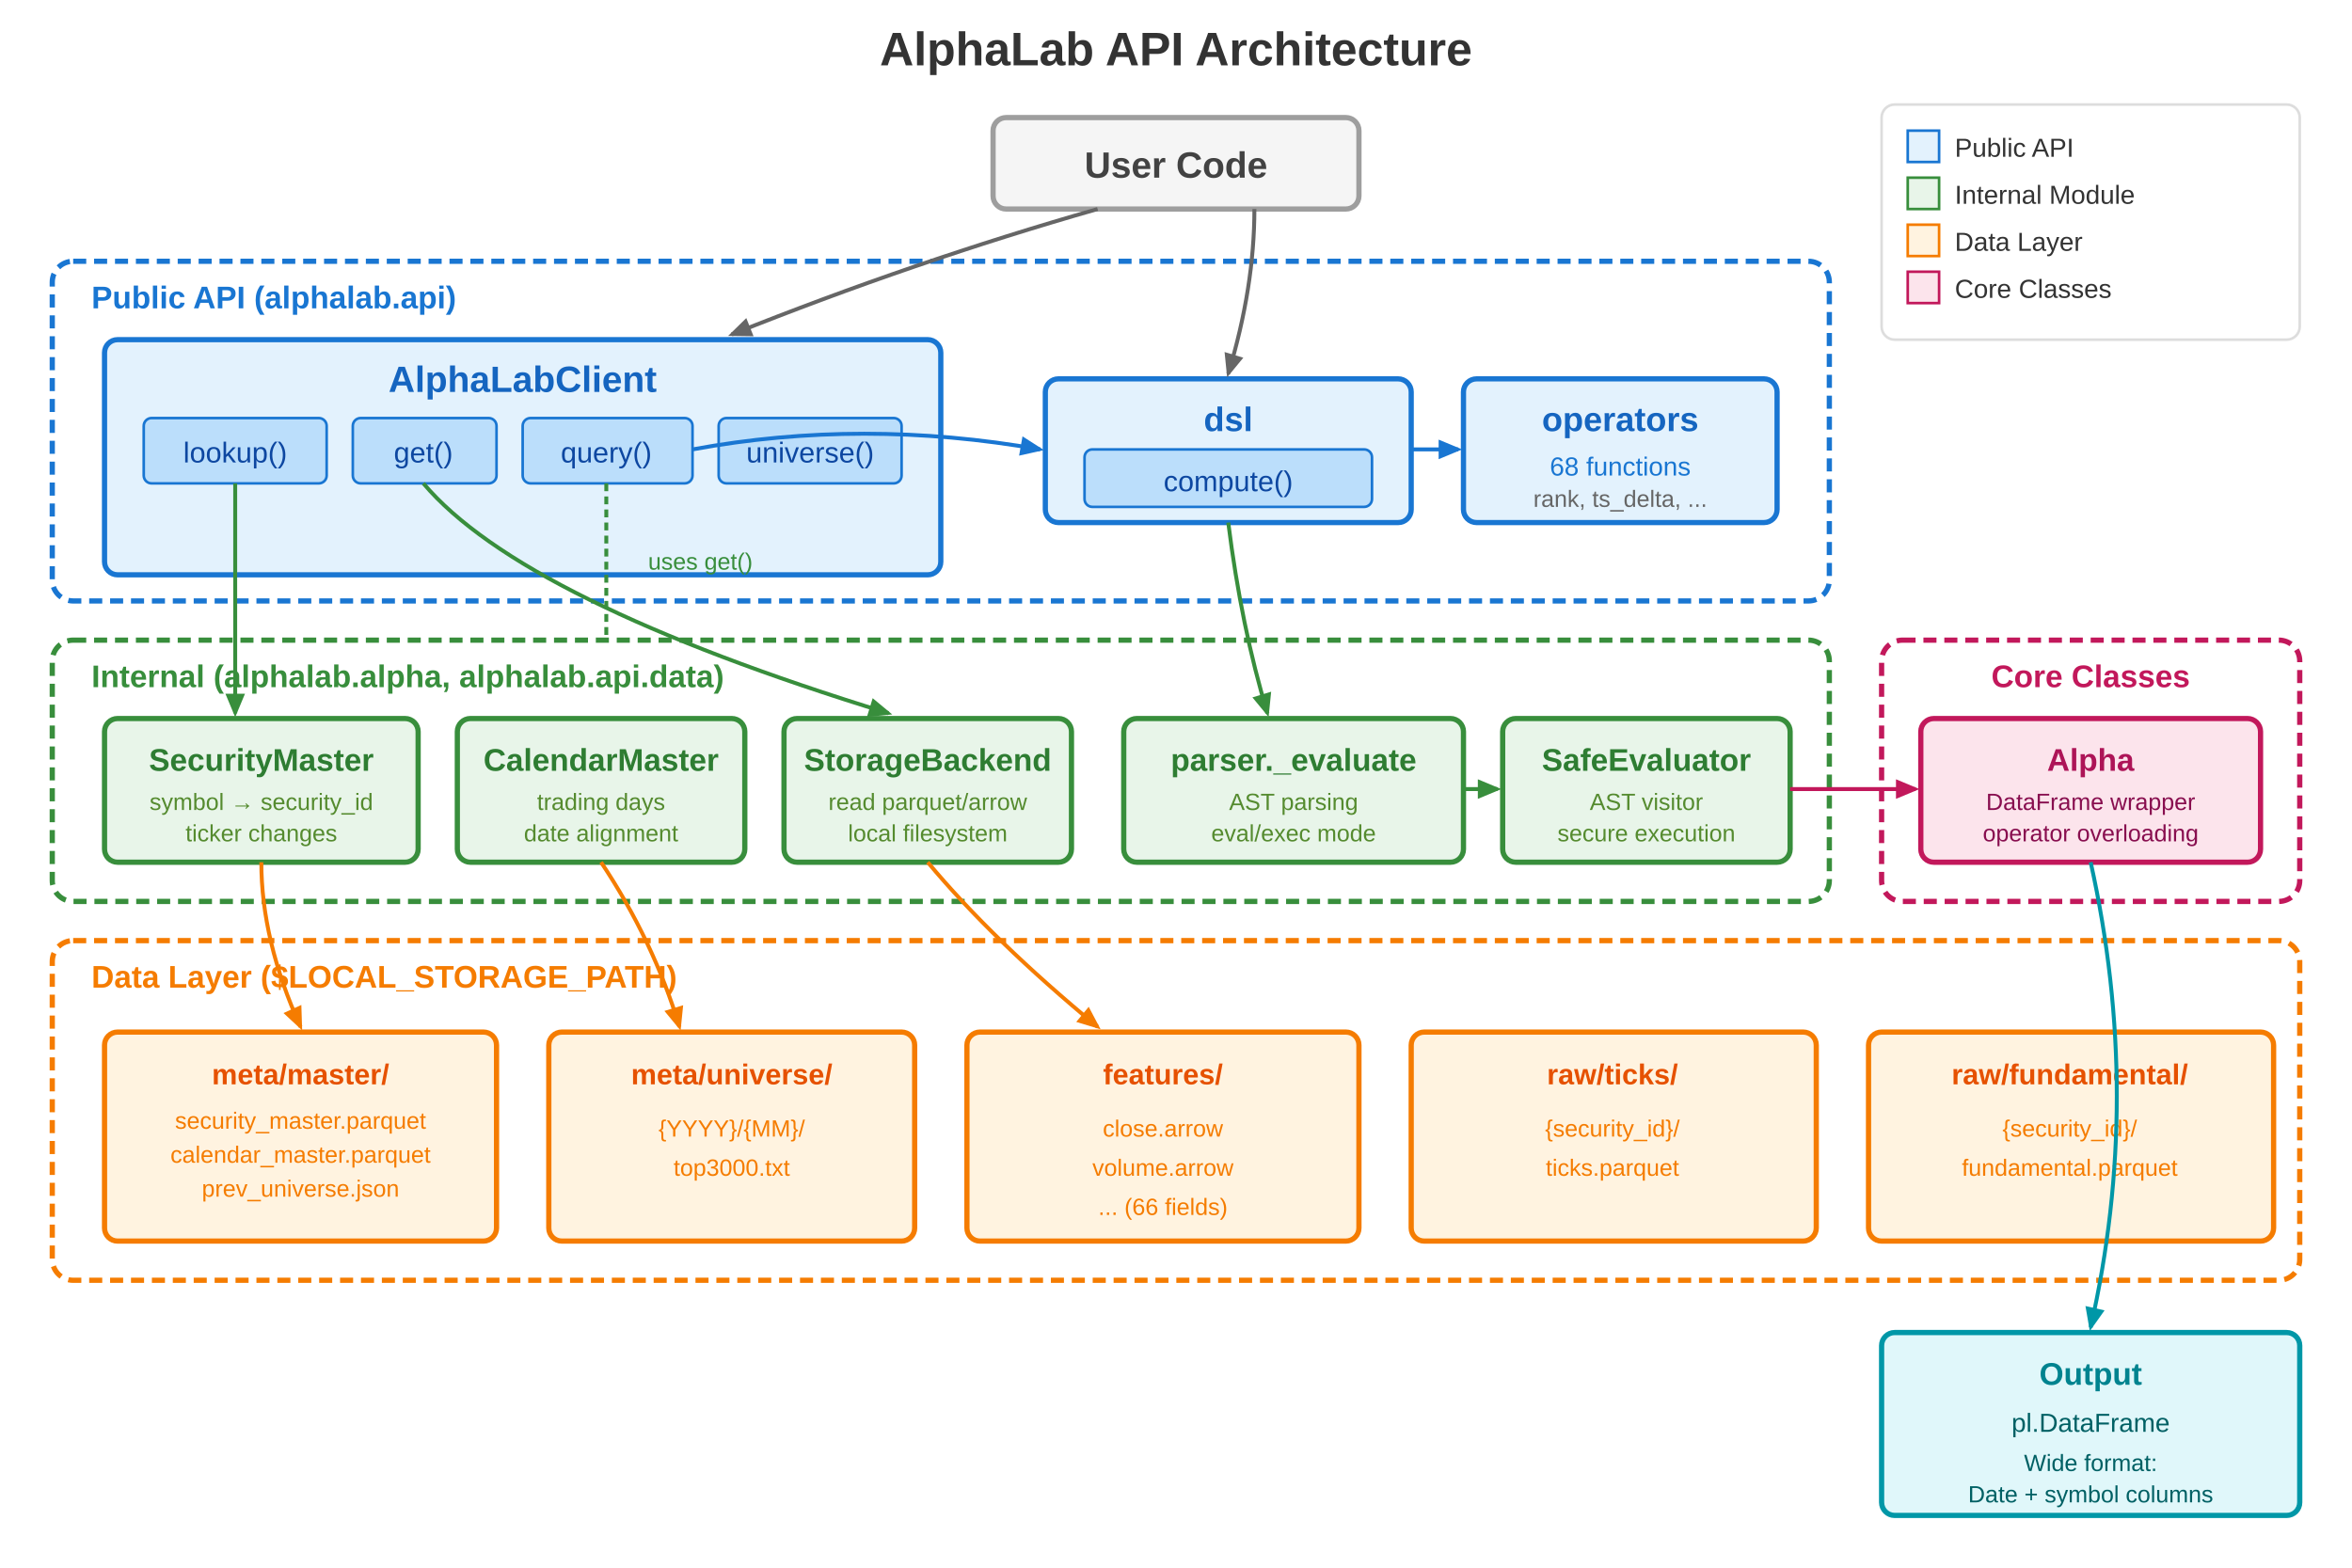
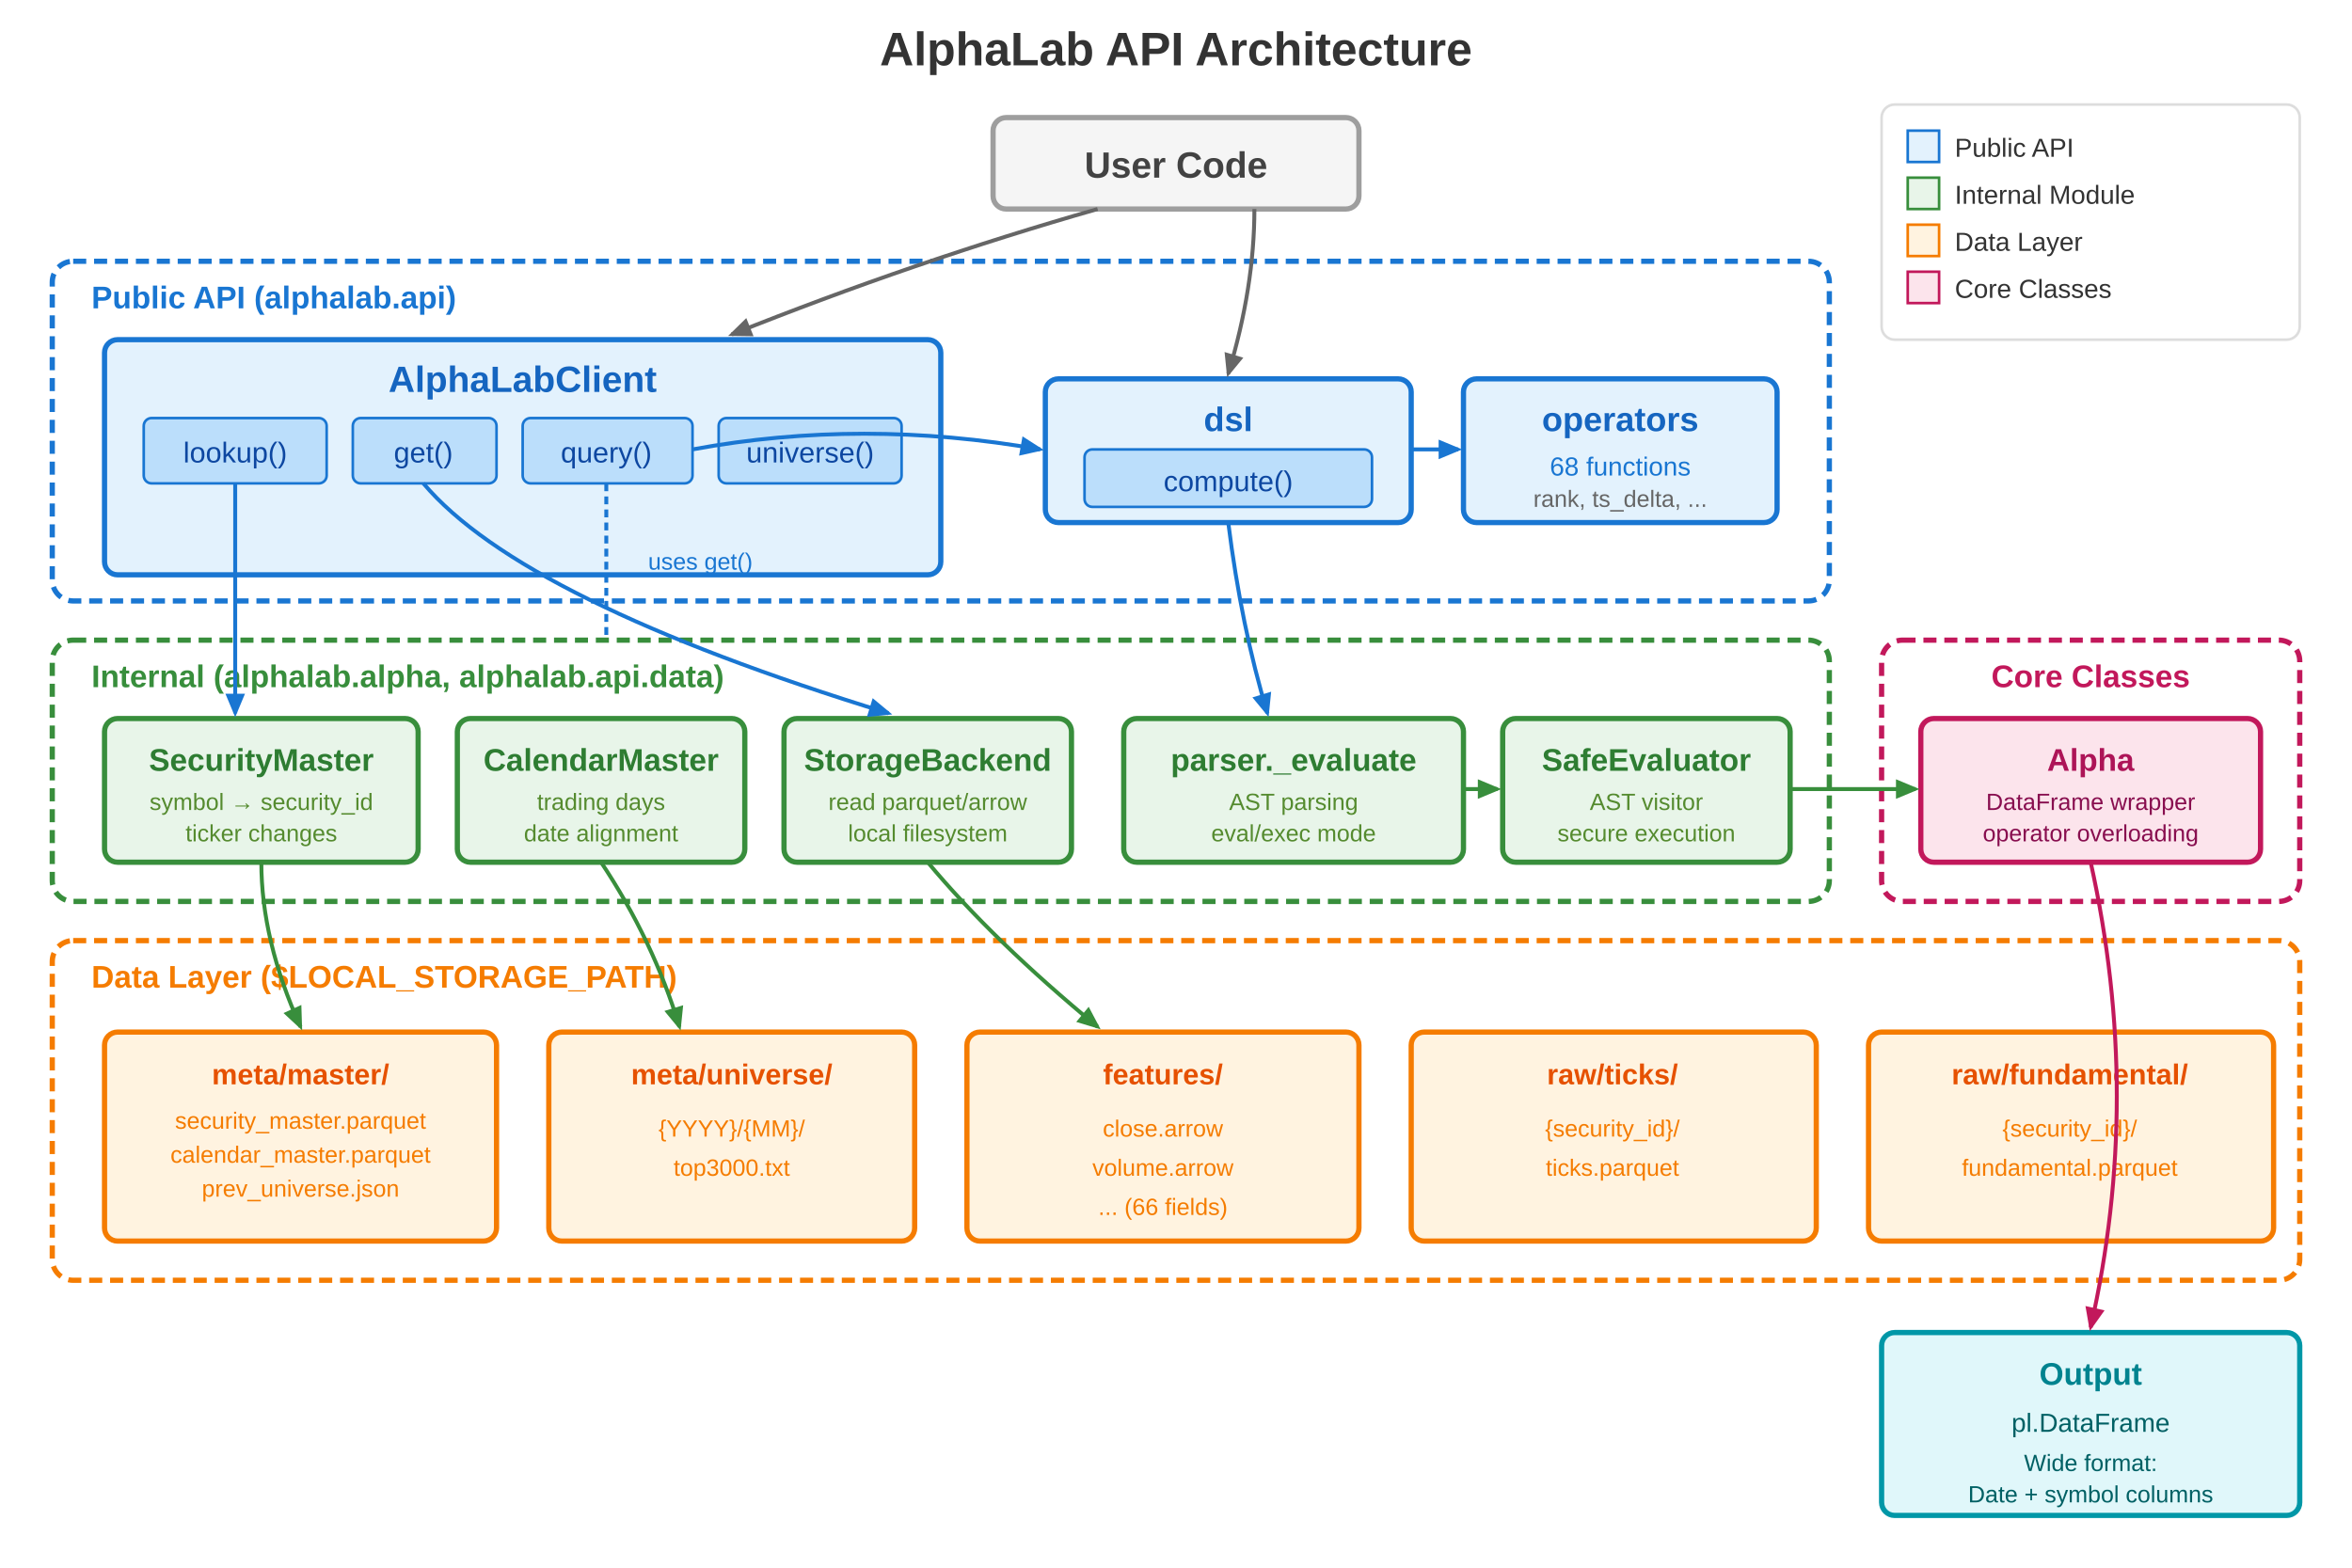
<svg xmlns="http://www.w3.org/2000/svg" viewBox="0 0 900 600">
  <defs>
    <marker id="arrow" markerWidth="6" markerHeight="5" refX="5" refY="2.5" orient="auto">
      <polygon points="0 0, 6 2.5, 0 5" fill="#666" />
    </marker>
    <marker id="arrow-blue" markerWidth="6" markerHeight="5" refX="5" refY="2.5" orient="auto">
      <polygon points="0 0, 6 2.5, 0 5" fill="#1976d2" />
    </marker>
    <marker id="arrow-green" markerWidth="6" markerHeight="5" refX="5" refY="2.5" orient="auto">
      <polygon points="0 0, 6 2.5, 0 5" fill="#388e3c" />
    </marker>
    <marker id="arrow-pink" markerWidth="6" markerHeight="5" refX="5" refY="2.5" orient="auto">
      <polygon points="0 0, 6 2.5, 0 5" fill="#c2185b" />
    </marker>
    <marker id="arrow-orange" markerWidth="6" markerHeight="5" refX="5" refY="2.5" orient="auto">
      <polygon points="0 0, 6 2.5, 0 5" fill="#f57c00" />
    </marker>
    <marker id="arrow-cyan" markerWidth="6" markerHeight="5" refX="5" refY="2.5" orient="auto">
      <polygon points="0 0, 6 2.5, 0 5" fill="#0097a7" />
    </marker>
  </defs>
  <text x="450" y="25" text-anchor="middle" font-family="Arial, sans-serif" font-size="18" font-weight="bold" fill="#333">AlphaLab API Architecture</text>
  <rect x="720" y="40" width="160" height="90" rx="5" fill="none" stroke="#ddd" stroke-width="1" />
  <rect x="730" y="50" width="12" height="12" fill="#e3f2fd" stroke="#1976d2" />
  <text x="748" y="60" font-family="Arial, sans-serif" font-size="10" fill="#333">Public API</text>
  <rect x="730" y="68" width="12" height="12" fill="#e8f5e9" stroke="#388e3c" />
  <text x="748" y="78" font-family="Arial, sans-serif" font-size="10" fill="#333">Internal Module</text>
  <rect x="730" y="86" width="12" height="12" fill="#fff3e0" stroke="#f57c00" />
  <text x="748" y="96" font-family="Arial, sans-serif" font-size="10" fill="#333">Data Layer</text>
  <rect x="730" y="104" width="12" height="12" fill="#fce4ec" stroke="#c2185b" />
  <text x="748" y="114" font-family="Arial, sans-serif" font-size="10" fill="#333">Core Classes</text>
  <rect x="380" y="45" width="140" height="35" rx="5" fill="#f5f5f5" stroke="#9e9e9e" stroke-width="2" />
  <text x="450" y="68" text-anchor="middle" font-family="Arial, sans-serif" font-size="14" font-weight="bold" fill="#424242">User Code</text>
  <rect x="20" y="100" width="680" height="130" rx="8" fill="none" stroke="#1976d2" stroke-width="2" stroke-dasharray="5,3" />
  <text x="35" y="118" font-family="Arial, sans-serif" font-size="12" font-weight="bold" fill="#1976d2">Public API (alphalab.api)</text>
  <rect x="40" y="130" width="320" height="90" rx="5" fill="#e3f2fd" stroke="#1976d2" stroke-width="2" />
  <text x="200" y="150" text-anchor="middle" font-family="Arial, sans-serif" font-size="14" font-weight="bold" fill="#1565c0">AlphaLabClient</text>
  <rect x="55" y="160" width="70" height="25" rx="3" fill="#bbdefb" stroke="#1976d2" />
  <text x="90" y="177" text-anchor="middle" font-family="Arial, sans-serif" font-size="11" fill="#0d47a1">lookup()</text>
  <rect x="135" y="160" width="55" height="25" rx="3" fill="#bbdefb" stroke="#1976d2" />
  <text x="162" y="177" text-anchor="middle" font-family="Arial, sans-serif" font-size="11" fill="#0d47a1">get()</text>
  <rect x="200" y="160" width="65" height="25" rx="3" fill="#bbdefb" stroke="#1976d2" />
  <text x="232" y="177" text-anchor="middle" font-family="Arial, sans-serif" font-size="11" fill="#0d47a1">query()</text>
  <rect x="275" y="160" width="70" height="25" rx="3" fill="#bbdefb" stroke="#1976d2" />
  <text x="310" y="177" text-anchor="middle" font-family="Arial, sans-serif" font-size="11" fill="#0d47a1">universe()</text>
  <rect x="400" y="145" width="140" height="55" rx="5" fill="#e3f2fd" stroke="#1976d2" stroke-width="2" />
  <text x="470" y="165" text-anchor="middle" font-family="Arial, sans-serif" font-size="13" font-weight="bold" fill="#1565c0">dsl</text>
  <rect x="415" y="172" width="110" height="22" rx="3" fill="#bbdefb" stroke="#1976d2" />
  <text x="470" y="188" text-anchor="middle" font-family="Arial, sans-serif" font-size="11" fill="#0d47a1">compute()</text>
  <rect x="560" y="145" width="120" height="55" rx="5" fill="#e3f2fd" stroke="#1976d2" stroke-width="2" />
  <text x="620" y="165" text-anchor="middle" font-family="Arial, sans-serif" font-size="13" font-weight="bold" fill="#1565c0">operators</text>
  <text x="620" y="182" text-anchor="middle" font-family="Arial, sans-serif" font-size="10" fill="#1976d2">68 functions</text>
  <text x="620" y="194" text-anchor="middle" font-family="Arial, sans-serif" font-size="9" fill="#666">rank, ts_delta, ...</text>
  <path d="M 420 80 Q 350 100 280 128" stroke="#666" stroke-width="1.5" fill="none" marker-end="url(#arrow)" />
  <path d="M 480 80 Q 480 110 470 143" stroke="#666" stroke-width="1.5" fill="none" marker-end="url(#arrow)" />
  <path d="M 265 172 Q 330 160 398 172" stroke="#1976d2" stroke-width="1.5" fill="none" marker-end="url(#arrow-blue)" />
  <path d="M 540 172 Q 550 172 558 172" stroke="#1976d2" stroke-width="1.5" fill="none" marker-end="url(#arrow-blue)" />
  <rect x="20" y="245" width="680" height="100" rx="8" fill="none" stroke="#388e3c" stroke-width="2" stroke-dasharray="5,3" />
  <text x="35" y="263" font-family="Arial, sans-serif" font-size="12" font-weight="bold" fill="#388e3c">Internal (alphalab.alpha, alphalab.api.data)</text>
  <rect x="40" y="275" width="120" height="55" rx="5" fill="#e8f5e9" stroke="#388e3c" stroke-width="2" />
  <text x="100" y="295" text-anchor="middle" font-family="Arial, sans-serif" font-size="12" font-weight="bold" fill="#2e7d32">SecurityMaster</text>
  <text x="100" y="310" text-anchor="middle" font-family="Arial, sans-serif" font-size="9" fill="#558b2f">symbol → security_id</text>
  <text x="100" y="322" text-anchor="middle" font-family="Arial, sans-serif" font-size="9" fill="#558b2f">ticker changes</text>
  <rect x="175" y="275" width="110" height="55" rx="5" fill="#e8f5e9" stroke="#388e3c" stroke-width="2" />
  <text x="230" y="295" text-anchor="middle" font-family="Arial, sans-serif" font-size="12" font-weight="bold" fill="#2e7d32">CalendarMaster</text>
  <text x="230" y="310" text-anchor="middle" font-family="Arial, sans-serif" font-size="9" fill="#558b2f">trading days</text>
  <text x="230" y="322" text-anchor="middle" font-family="Arial, sans-serif" font-size="9" fill="#558b2f">date alignment</text>
  <rect x="300" y="275" width="110" height="55" rx="5" fill="#e8f5e9" stroke="#388e3c" stroke-width="2" />
  <text x="355" y="295" text-anchor="middle" font-family="Arial, sans-serif" font-size="12" font-weight="bold" fill="#2e7d32">StorageBackend</text>
  <text x="355" y="310" text-anchor="middle" font-family="Arial, sans-serif" font-size="9" fill="#558b2f">read parquet/arrow</text>
  <text x="355" y="322" text-anchor="middle" font-family="Arial, sans-serif" font-size="9" fill="#558b2f">local filesystem</text>
  <rect x="430" y="275" width="130" height="55" rx="5" fill="#e8f5e9" stroke="#388e3c" stroke-width="2" />
  <text x="495" y="295" text-anchor="middle" font-family="Arial, sans-serif" font-size="12" font-weight="bold" fill="#2e7d32">parser._evaluate</text>
  <text x="495" y="310" text-anchor="middle" font-family="Arial, sans-serif" font-size="9" fill="#558b2f">AST parsing</text>
  <text x="495" y="322" text-anchor="middle" font-family="Arial, sans-serif" font-size="9" fill="#558b2f">eval/exec mode</text>
  <rect x="575" y="275" width="110" height="55" rx="5" fill="#e8f5e9" stroke="#388e3c" stroke-width="2" />
  <text x="630" y="295" text-anchor="middle" font-family="Arial, sans-serif" font-size="12" font-weight="bold" fill="#2e7d32">SafeEvaluator</text>
  <text x="630" y="310" text-anchor="middle" font-family="Arial, sans-serif" font-size="9" fill="#558b2f">AST visitor</text>
  <text x="630" y="322" text-anchor="middle" font-family="Arial, sans-serif" font-size="9" fill="#558b2f">secure execution</text>
-   <path d="M 90 185 Q 90 230 90 273" stroke="#388e3c" stroke-width="1.5" fill="none" marker-end="url(#arrow-green)" />
-   <path d="M 162 185 Q 200 230 340 273" stroke="#388e3c" stroke-width="1.5" fill="none" marker-end="url(#arrow-green)" />
-   <path d="M 232 185 Q 232 210 232 243" stroke="#388e3c" stroke-width="1.5" fill="none" stroke-dasharray="3,2" />
-   <text x="248" y="218" font-family="Arial, sans-serif" font-size="9" fill="#388e3c">uses get()</text>
-   <path d="M 470 200 Q 475 240 485 273" stroke="#388e3c" stroke-width="1.5" fill="none" marker-end="url(#arrow-green)" />
+   <path d="M 90 185 Q 90 230 90 273" stroke="#1976d2" stroke-width="1.5" fill="none" marker-end="url(#arrow-blue)" />
+   <path d="M 162 185 Q 200 230 340 273" stroke="#1976d2" stroke-width="1.5" fill="none" marker-end="url(#arrow-blue)" />
+   <path d="M 232 185 Q 232 210 232 243" stroke="#1976d2" stroke-width="1.5" fill="none" stroke-dasharray="3,2" />
+   <text x="248" y="218" font-family="Arial, sans-serif" font-size="9" fill="#1976d2">uses get()</text>
+   <path d="M 470 200 Q 475 240 485 273" stroke="#1976d2" stroke-width="1.5" fill="none" marker-end="url(#arrow-blue)" />
  <path d="M 560 302 Q 567 302 573 302" stroke="#388e3c" stroke-width="1.5" fill="none" marker-end="url(#arrow-green)" />
  <rect x="720" y="245" width="160" height="100" rx="8" fill="none" stroke="#c2185b" stroke-width="2" stroke-dasharray="5,3" />
  <text x="800" y="263" text-anchor="middle" font-family="Arial, sans-serif" font-size="12" font-weight="bold" fill="#c2185b">Core Classes</text>
  <rect x="735" y="275" width="130" height="55" rx="5" fill="#fce4ec" stroke="#c2185b" stroke-width="2" />
  <text x="800" y="295" text-anchor="middle" font-family="Arial, sans-serif" font-size="12" font-weight="bold" fill="#ad1457">Alpha</text>
  <text x="800" y="310" text-anchor="middle" font-family="Arial, sans-serif" font-size="9" fill="#880e4f">DataFrame wrapper</text>
  <text x="800" y="322" text-anchor="middle" font-family="Arial, sans-serif" font-size="9" fill="#880e4f">operator overloading</text>
-   <path d="M 685 302 Q 710 302 733 302" stroke="#c2185b" stroke-width="1.5" fill="none" marker-end="url(#arrow-pink)" />
+   <path d="M 685 302 Q 710 302 733 302" stroke="#388e3c" stroke-width="1.5" fill="none" marker-end="url(#arrow-green)" />
  <rect x="20" y="360" width="860" height="130" rx="8" fill="none" stroke="#f57c00" stroke-width="2" stroke-dasharray="5,3" />
  <text x="35" y="378" font-family="Arial, sans-serif" font-size="12" font-weight="bold" fill="#f57c00">Data Layer ($LOCAL_STORAGE_PATH)</text>
  <rect x="40" y="395" width="150" height="80" rx="5" fill="#fff3e0" stroke="#f57c00" stroke-width="2" />
  <text x="115" y="415" text-anchor="middle" font-family="Arial, sans-serif" font-size="11" font-weight="bold" fill="#e65100">meta/master/</text>
  <text x="115" y="432" text-anchor="middle" font-family="Arial, sans-serif" font-size="9" fill="#f57c00">security_master.parquet</text>
  <text x="115" y="445" text-anchor="middle" font-family="Arial, sans-serif" font-size="9" fill="#f57c00">calendar_master.parquet</text>
  <text x="115" y="458" text-anchor="middle" font-family="Arial, sans-serif" font-size="9" fill="#f57c00">prev_universe.json</text>
  <rect x="210" y="395" width="140" height="80" rx="5" fill="#fff3e0" stroke="#f57c00" stroke-width="2" />
  <text x="280" y="415" text-anchor="middle" font-family="Arial, sans-serif" font-size="11" font-weight="bold" fill="#e65100">meta/universe/</text>
  <text x="280" y="435" text-anchor="middle" font-family="Arial, sans-serif" font-size="9" fill="#f57c00">{YYYY}/{MM}/</text>
  <text x="280" y="450" text-anchor="middle" font-family="Arial, sans-serif" font-size="9" fill="#f57c00">top3000.txt</text>
  <rect x="370" y="395" width="150" height="80" rx="5" fill="#fff3e0" stroke="#f57c00" stroke-width="2" />
  <text x="445" y="415" text-anchor="middle" font-family="Arial, sans-serif" font-size="11" font-weight="bold" fill="#e65100">features/</text>
  <text x="445" y="435" text-anchor="middle" font-family="Arial, sans-serif" font-size="9" fill="#f57c00">close.arrow</text>
  <text x="445" y="450" text-anchor="middle" font-family="Arial, sans-serif" font-size="9" fill="#f57c00">volume.arrow</text>
  <text x="445" y="465" text-anchor="middle" font-family="Arial, sans-serif" font-size="9" fill="#f57c00">... (66 fields)</text>
  <rect x="540" y="395" width="155" height="80" rx="5" fill="#fff3e0" stroke="#f57c00" stroke-width="2" />
  <text x="617" y="415" text-anchor="middle" font-family="Arial, sans-serif" font-size="11" font-weight="bold" fill="#e65100">raw/ticks/</text>
  <text x="617" y="435" text-anchor="middle" font-family="Arial, sans-serif" font-size="9" fill="#f57c00">{security_id}/</text>
  <text x="617" y="450" text-anchor="middle" font-family="Arial, sans-serif" font-size="9" fill="#f57c00">ticks.parquet</text>
  <rect x="715" y="395" width="155" height="80" rx="5" fill="#fff3e0" stroke="#f57c00" stroke-width="2" />
  <text x="792" y="415" text-anchor="middle" font-family="Arial, sans-serif" font-size="11" font-weight="bold" fill="#e65100">raw/fundamental/</text>
  <text x="792" y="435" text-anchor="middle" font-family="Arial, sans-serif" font-size="9" fill="#f57c00">{security_id}/</text>
  <text x="792" y="450" text-anchor="middle" font-family="Arial, sans-serif" font-size="9" fill="#f57c00">fundamental.parquet</text>
-   <path d="M 100 330 Q 100 360 115 393" stroke="#f57c00" stroke-width="1.5" fill="none" marker-end="url(#arrow-orange)" />
-   <path d="M 230 330 Q 250 360 260 393" stroke="#f57c00" stroke-width="1.5" fill="none" marker-end="url(#arrow-orange)" />
-   <path d="M 355 330 Q 380 360 420 393" stroke="#f57c00" stroke-width="1.5" fill="none" marker-end="url(#arrow-orange)" />
+   <path d="M 100 330 Q 100 360 115 393" stroke="#388e3c" stroke-width="1.5" fill="none" marker-end="url(#arrow-green)" />
+   <path d="M 230 330 Q 250 360 260 393" stroke="#388e3c" stroke-width="1.5" fill="none" marker-end="url(#arrow-green)" />
+   <path d="M 355 330 Q 380 360 420 393" stroke="#388e3c" stroke-width="1.5" fill="none" marker-end="url(#arrow-green)" />
  <rect x="720" y="510" width="160" height="70" rx="5" fill="#e0f7fa" stroke="#0097a7" stroke-width="2" />
  <text x="800" y="530" text-anchor="middle" font-family="Arial, sans-serif" font-size="12" font-weight="bold" fill="#00838f">Output</text>
  <text x="800" y="548" text-anchor="middle" font-family="Arial, sans-serif" font-size="10" fill="#006064">pl.DataFrame</text>
  <text x="800" y="563" text-anchor="middle" font-family="Arial, sans-serif" font-size="9" fill="#006064">Wide format:</text>
  <text x="800" y="575" text-anchor="middle" font-family="Arial, sans-serif" font-size="9" fill="#006064">Date + symbol columns</text>
-   <path d="M 800 330 Q 820 420 800 508" stroke="#0097a7" stroke-width="1.5" fill="none" marker-end="url(#arrow-cyan)" />
+   <path d="M 800 330 Q 820 420 800 508" stroke="#c2185b" stroke-width="1.5" fill="none" marker-end="url(#arrow-pink)" />
</svg>
